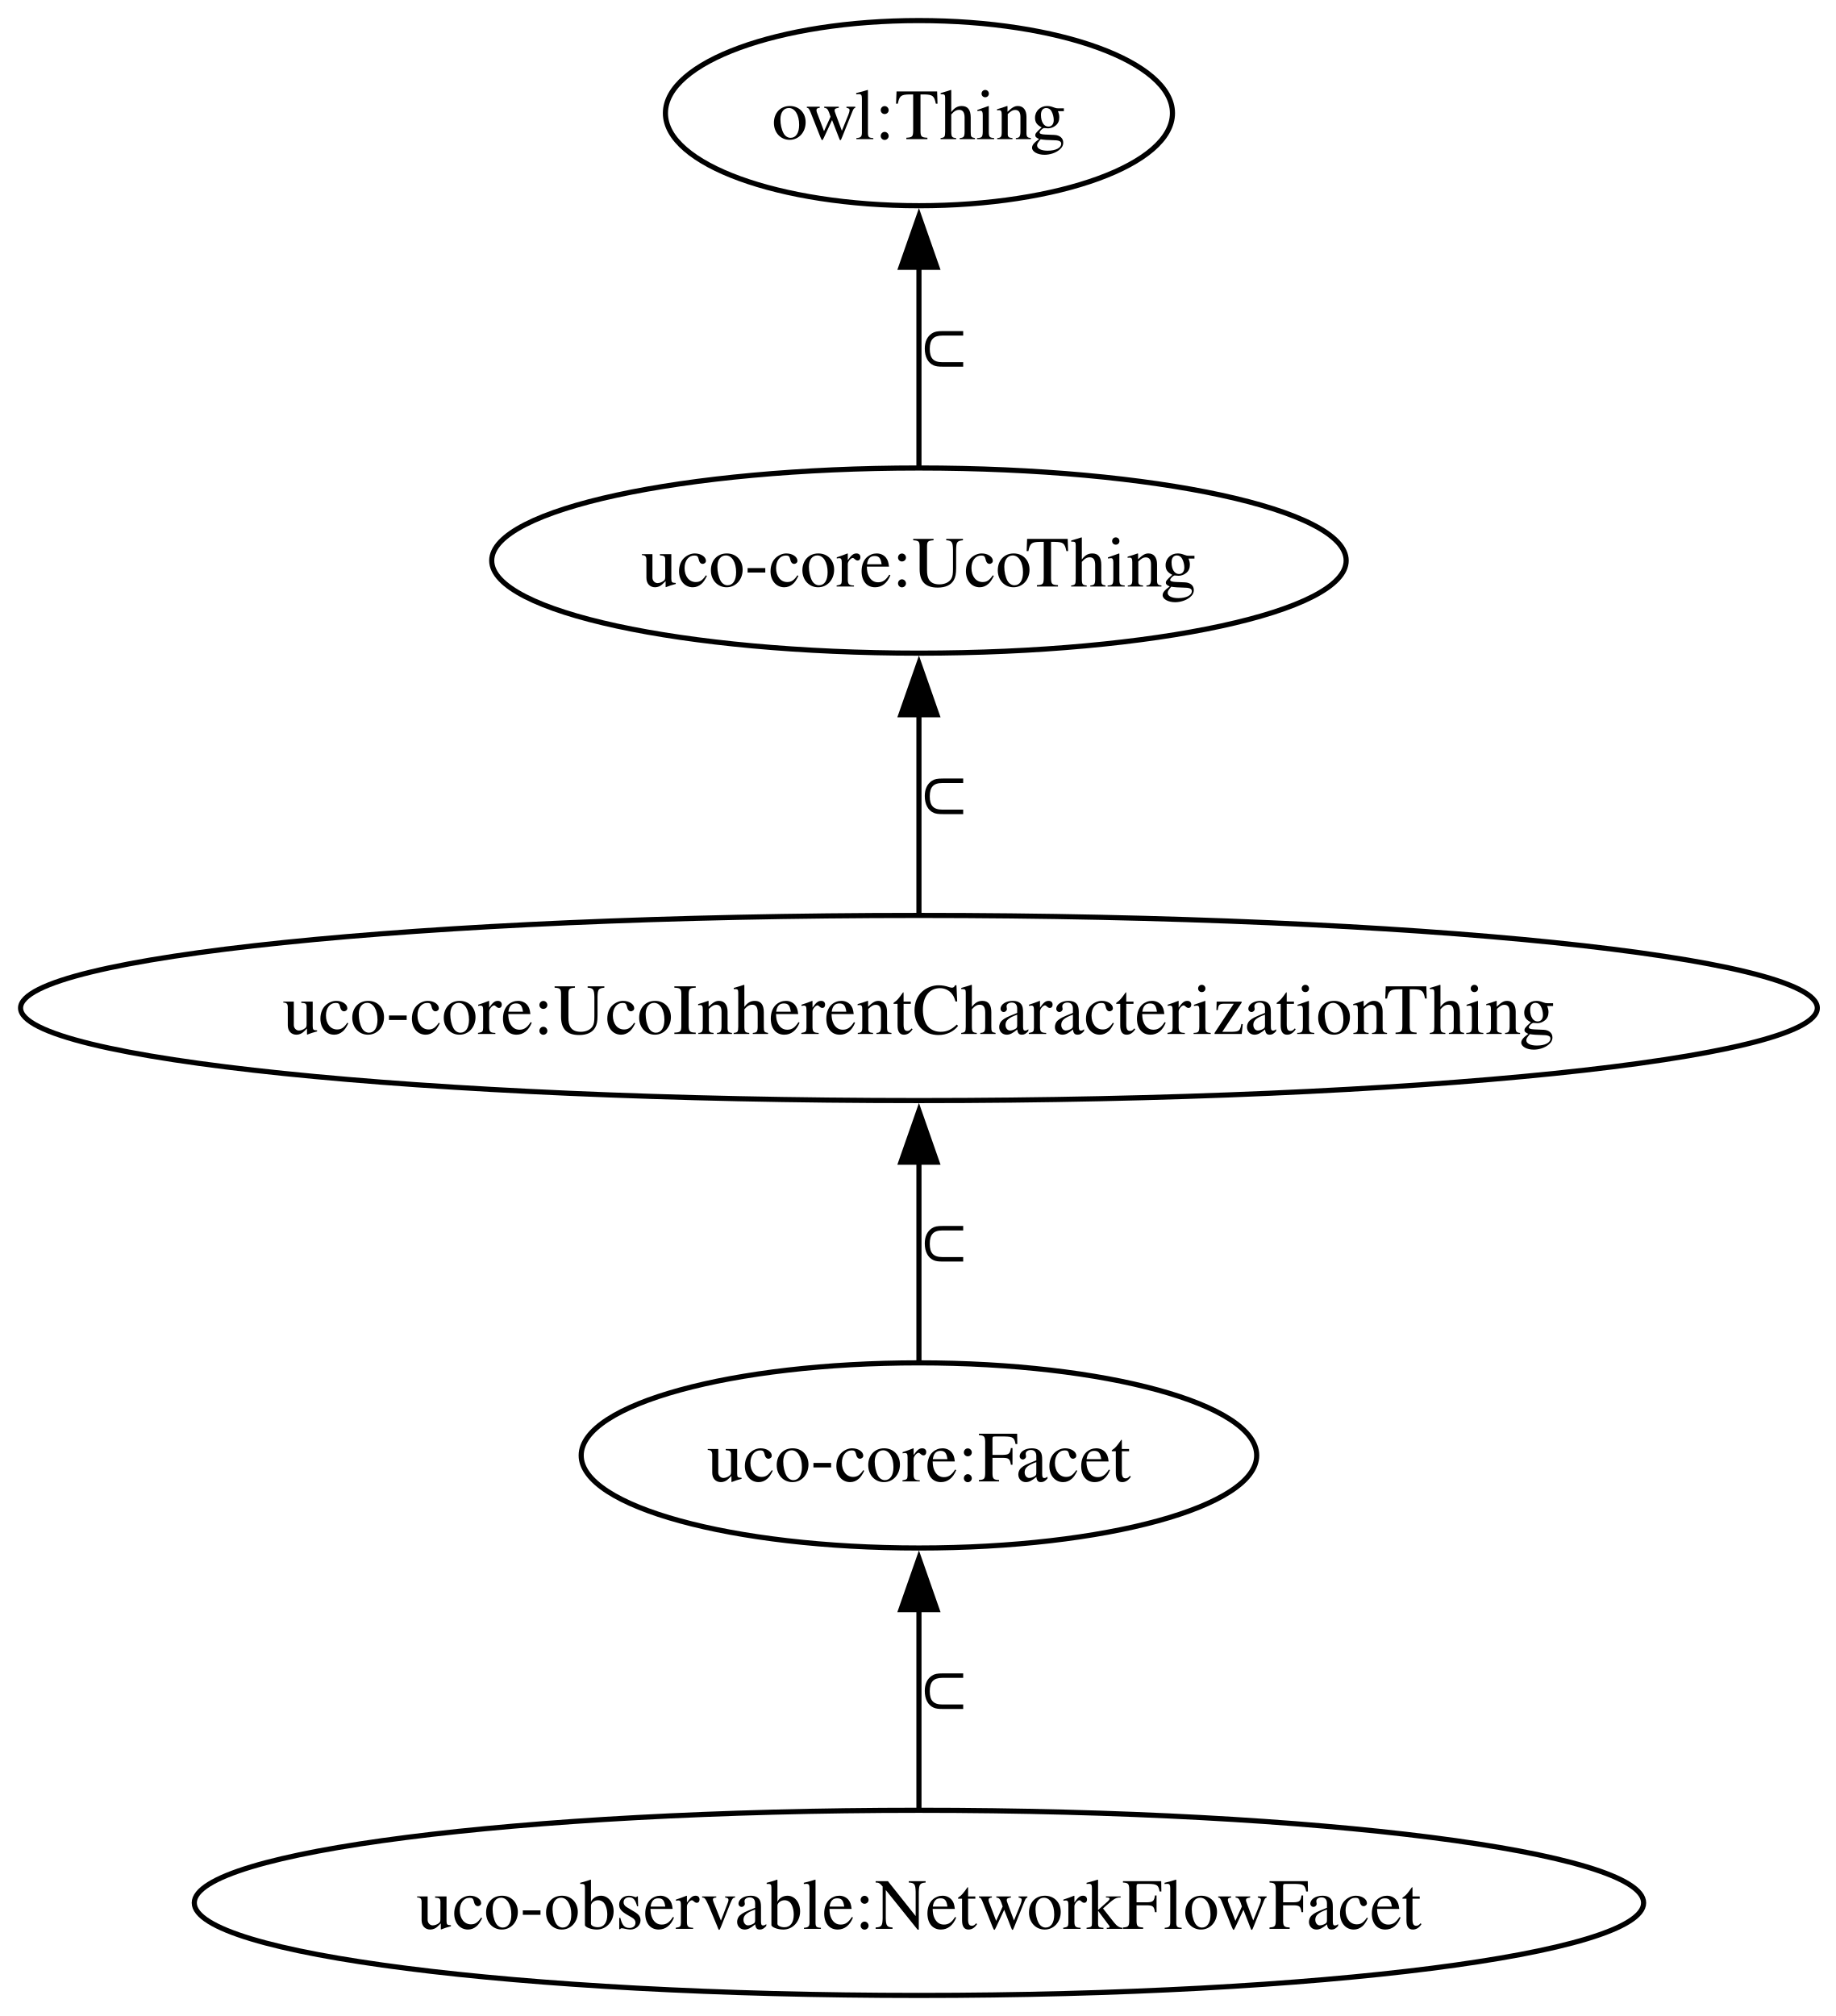
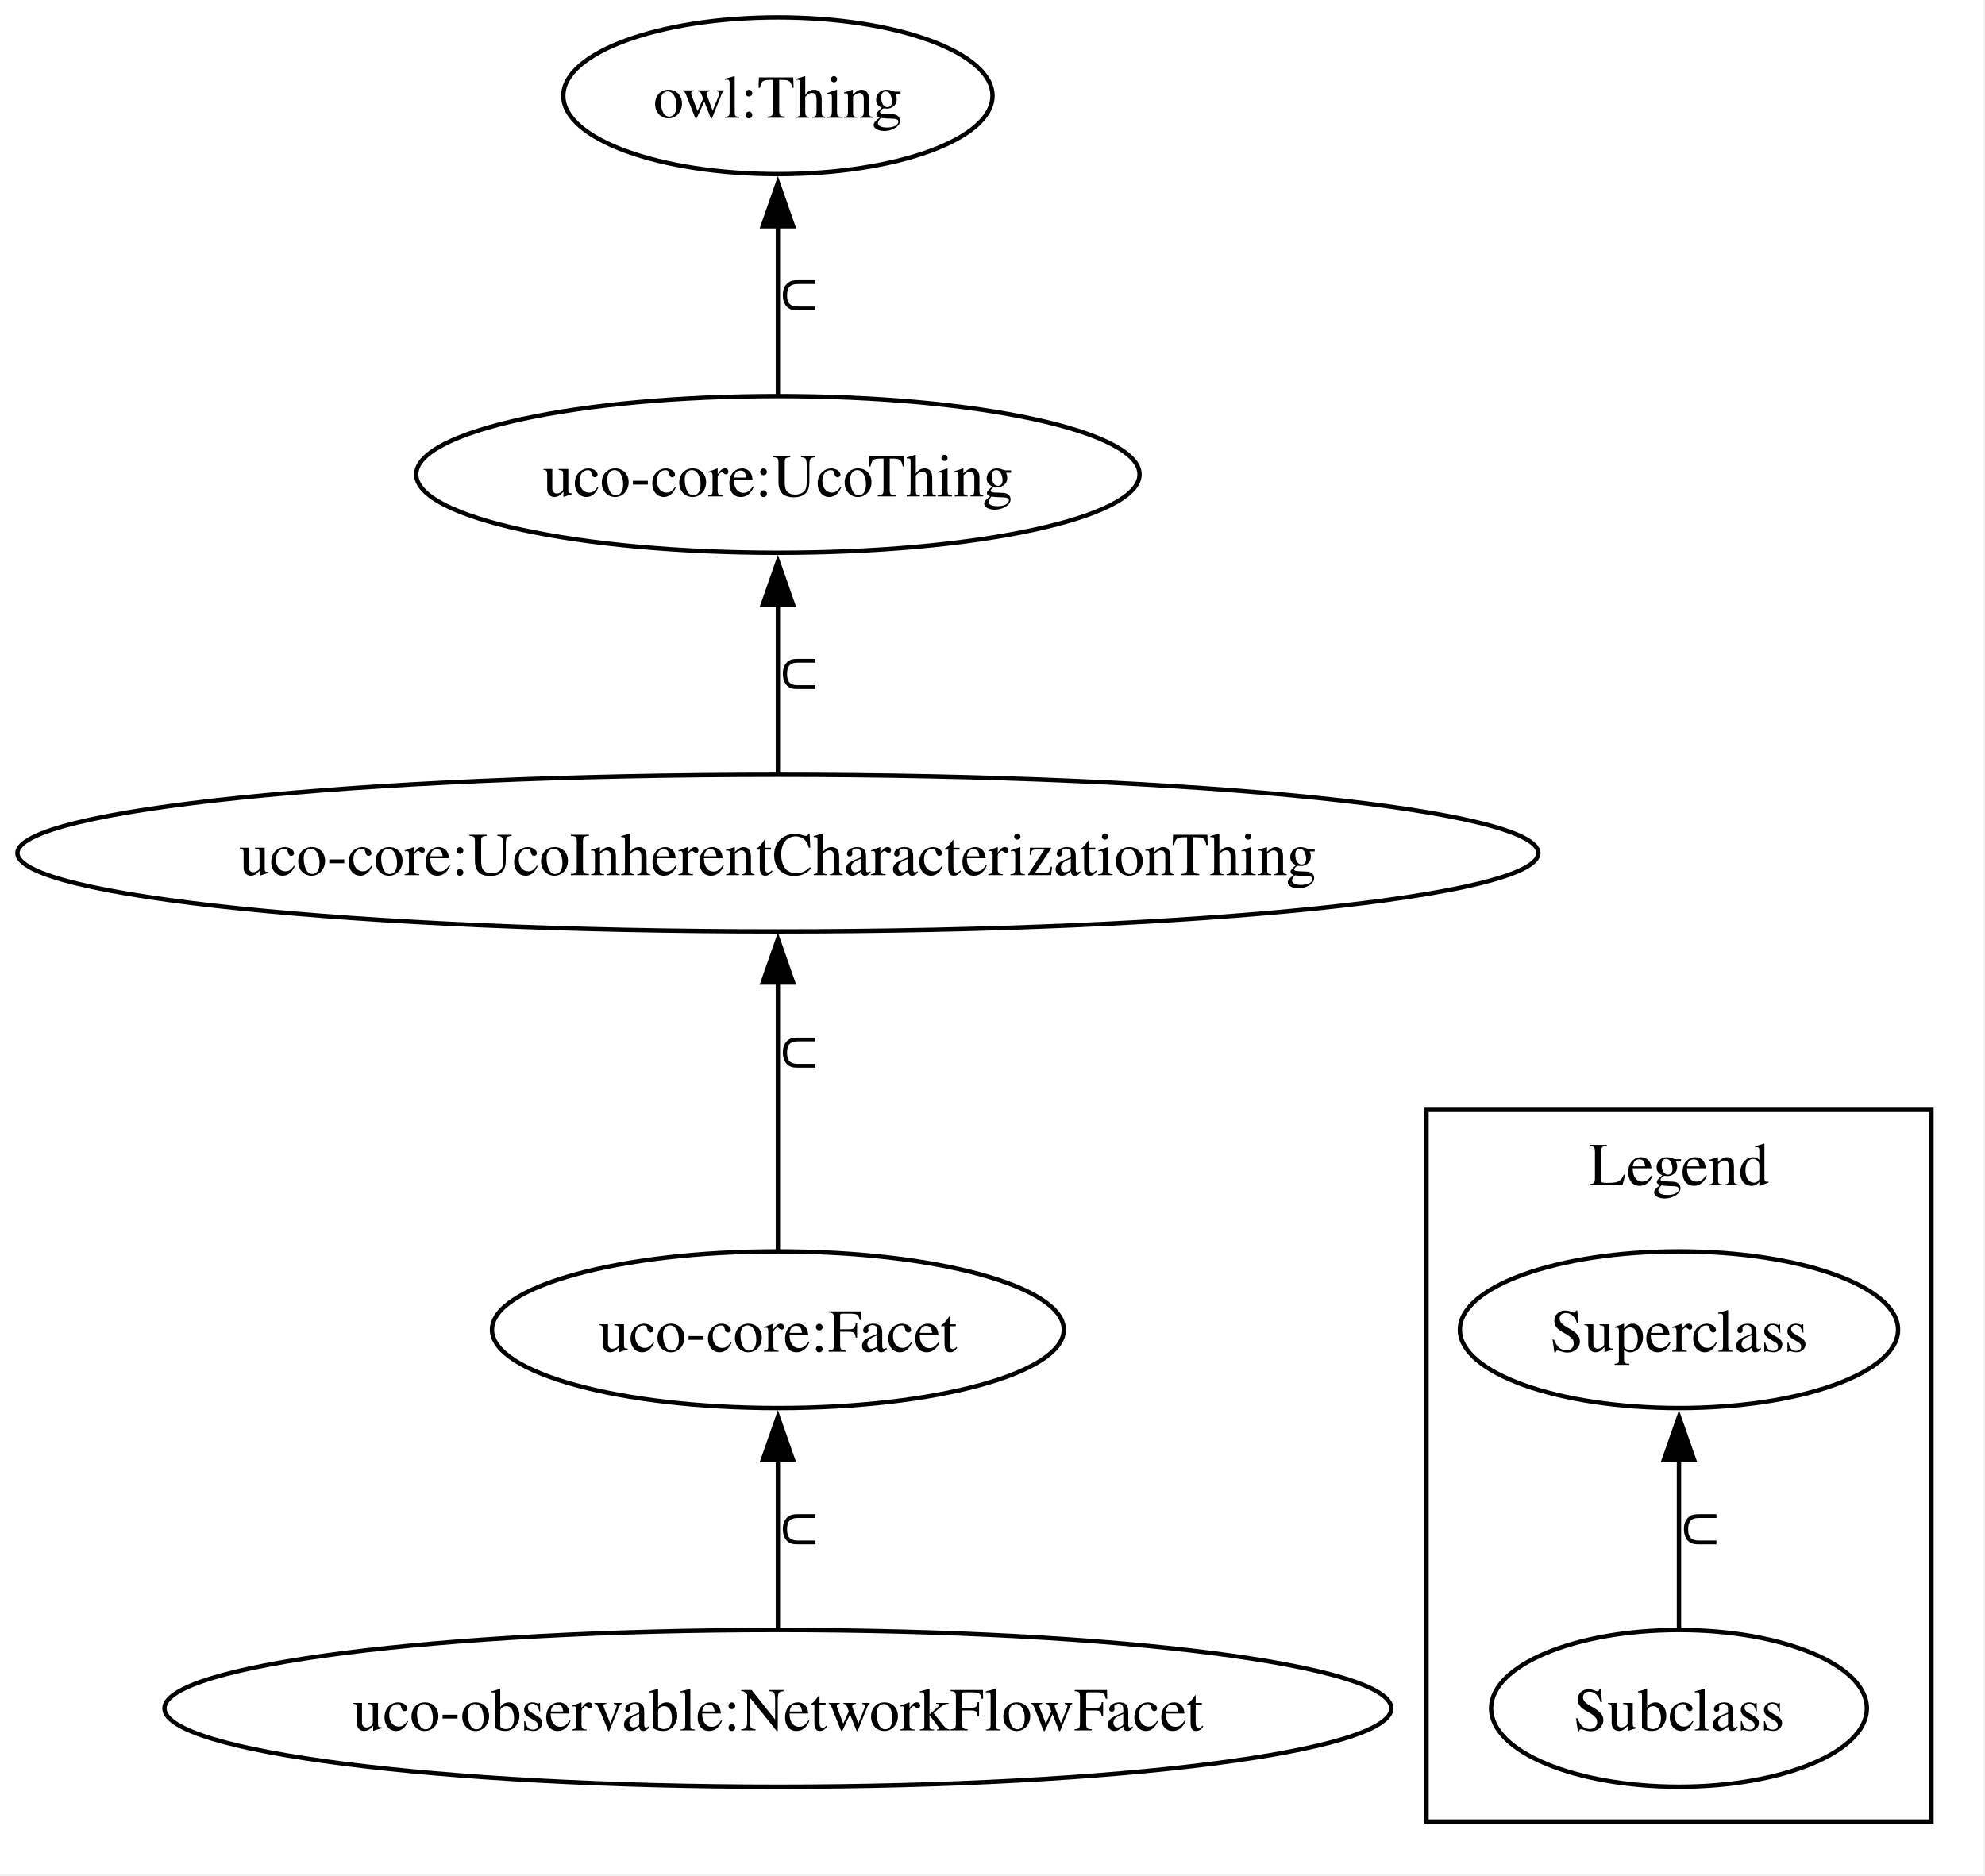
- <svg xmlns="http://www.w3.org/2000/svg" xmlns:xlink="http://www.w3.org/1999/xlink" width="357pt" height="392pt" viewBox="0.00 0.00 357.00 392.00">
-   <g id="graph0" class="graph" transform="scale(1 1) rotate(0) translate(4 388)">
-     <polygon fill="white" stroke="none" points="-4,4 -4,-388 353.39,-388 353.39,4 -4,4" />
+ <svg xmlns="http://www.w3.org/2000/svg" xmlns:xlink="http://www.w3.org/1999/xlink" width="456pt" height="431pt" viewBox="0.00 0.00 456.00 431.00">
+   <g id="graph0" class="graph" transform="scale(1 1) rotate(0) translate(4 426.5)">
+     <polygon fill="white" stroke="none" points="-4,4 -4,-426.5 451.7,-426.5 451.7,4 -4,4" />
+     <g id="clust1" class="cluster">
+       <polygon fill="none" stroke="black" points="323.7,-8 323.7,-171.5 439.7,-171.5 439.7,-8 323.7,-8" />
+       <text xml:space="preserve" text-anchor="middle" x="381.7" y="-154.2" font-family="Times,serif" font-size="14.00">Legend</text>
+     </g>
    <g id="node1" class="node">
      <g id="a_node1">
        <a xlink:title="http://www.w3.org/2002/07/owl#Thing">
-           <ellipse fill="none" stroke="black" cx="174.7" cy="-366" rx="49.3" ry="18" />
-           <text xml:space="preserve" text-anchor="middle" x="174.7" y="-360.95" font-family="Times,serif" font-size="14.00">owl:Thing</text>
+           <ellipse fill="none" stroke="black" cx="174.7" cy="-404.5" rx="49.3" ry="18" />
+           <text xml:space="preserve" text-anchor="middle" x="174.7" y="-399.45" font-family="Times,serif" font-size="14.00">owl:Thing</text>
        </a>
      </g>
    </g>
    <g id="node2" class="node">
      <g id="a_node2">
        <a xlink:title="https://ontology.unifiedcyberontology.org/uco/core/Facet">
-           <ellipse fill="none" stroke="black" cx="174.7" cy="-105" rx="65.68" ry="18" />
-           <text xml:space="preserve" text-anchor="middle" x="174.7" y="-99.95" font-family="Times,serif" font-size="14.00">uco-core:Facet</text>
+           <ellipse fill="none" stroke="black" cx="174.7" cy="-121" rx="65.68" ry="18" />
+           <text xml:space="preserve" text-anchor="middle" x="174.7" y="-115.95" font-family="Times,serif" font-size="14.00">uco-core:Facet</text>
        </a>
      </g>
    </g>
    <g id="node3" class="node">
      <g id="a_node3">
        <a xlink:title="https://ontology.unifiedcyberontology.org/uco/core/UcoInherentCharacterizationThing">
-           <ellipse fill="none" stroke="black" cx="174.7" cy="-192" rx="174.7" ry="18" />
-           <text xml:space="preserve" text-anchor="middle" x="174.7" y="-186.95" font-family="Times,serif" font-size="14.00">uco-core:UcoInherentCharacterizationThing</text>
+           <ellipse fill="none" stroke="black" cx="174.7" cy="-230.5" rx="174.7" ry="18" />
+           <text xml:space="preserve" text-anchor="middle" x="174.7" y="-225.45" font-family="Times,serif" font-size="14.00">uco-core:UcoInherentCharacterizationThing</text>
        </a>
      </g>
    </g>
    <g id="edge1" class="edge">
-       <path fill="none" stroke="black" d="M174.7,-123.2C174.7,-134.42 174.7,-149.33 174.7,-162.31" />
-       <polygon fill="black" stroke="black" points="171.2,-162.02 174.7,-172.02 178.2,-162.02 171.2,-162.02" />
-       <text xml:space="preserve" text-anchor="middle" x="179.57" y="-142.7" font-family="Times,serif" font-size="14.00">⊂</text>
+       <path fill="none" stroke="black" d="M174.7,-139.27C174.7,-155.88 174.7,-181.3 174.7,-200.93" />
+       <polygon fill="black" stroke="black" points="171.2,-200.76 174.7,-210.76 178.2,-200.76 171.2,-200.76" />
+       <text xml:space="preserve" text-anchor="middle" x="179.57" y="-181.2" font-family="Times,serif" font-size="14.00">⊂</text>
    </g>
    <g id="node4" class="node">
      <g id="a_node4">
        <a xlink:title="https://ontology.unifiedcyberontology.org/uco/core/UcoThing">
-           <ellipse fill="none" stroke="black" cx="174.7" cy="-279" rx="83.08" ry="18" />
-           <text xml:space="preserve" text-anchor="middle" x="174.7" y="-273.95" font-family="Times,serif" font-size="14.00">uco-core:UcoThing</text>
+           <ellipse fill="none" stroke="black" cx="174.7" cy="-317.5" rx="83.08" ry="18" />
+           <text xml:space="preserve" text-anchor="middle" x="174.7" y="-312.45" font-family="Times,serif" font-size="14.00">uco-core:UcoThing</text>
        </a>
      </g>
    </g>
    <g id="edge2" class="edge">
-       <path fill="none" stroke="black" d="M174.7,-210.2C174.7,-221.42 174.7,-236.33 174.7,-249.31" />
-       <polygon fill="black" stroke="black" points="171.2,-249.02 174.7,-259.02 178.2,-249.02 171.2,-249.02" />
-       <text xml:space="preserve" text-anchor="middle" x="179.57" y="-229.7" font-family="Times,serif" font-size="14.00">⊂</text>
+       <path fill="none" stroke="black" d="M174.7,-248.7C174.7,-259.92 174.7,-274.83 174.7,-287.81" />
+       <polygon fill="black" stroke="black" points="171.2,-287.52 174.7,-297.52 178.2,-287.52 171.2,-287.52" />
+       <text xml:space="preserve" text-anchor="middle" x="179.57" y="-268.2" font-family="Times,serif" font-size="14.00">⊂</text>
    </g>
    <g id="edge3" class="edge">
-       <path fill="none" stroke="black" d="M174.7,-297.2C174.7,-308.42 174.7,-323.33 174.7,-336.31" />
-       <polygon fill="black" stroke="black" points="171.2,-336.02 174.7,-346.02 178.2,-336.02 171.2,-336.02" />
-       <text xml:space="preserve" text-anchor="middle" x="179.57" y="-316.7" font-family="Times,serif" font-size="14.00">⊂</text>
+       <path fill="none" stroke="black" d="M174.7,-335.7C174.7,-346.92 174.7,-361.83 174.7,-374.81" />
+       <polygon fill="black" stroke="black" points="171.2,-374.52 174.7,-384.52 178.2,-374.52 171.2,-374.52" />
+       <text xml:space="preserve" text-anchor="middle" x="179.57" y="-355.2" font-family="Times,serif" font-size="14.00">⊂</text>
    </g>
    <g id="node5" class="node">
      <g id="a_node5">
        <a xlink:title="https://ontology.unifiedcyberontology.org/uco/observable/NetworkFlowFacet">
-           <ellipse fill="none" stroke="black" cx="174.7" cy="-18" rx="140.92" ry="18" />
-           <text xml:space="preserve" text-anchor="middle" x="174.7" y="-12.95" font-family="Times,serif" font-size="14.00">uco-observable:NetworkFlowFacet</text>
+           <ellipse fill="none" stroke="black" cx="174.7" cy="-34" rx="140.92" ry="18" />
+           <text xml:space="preserve" text-anchor="middle" x="174.7" y="-28.95" font-family="Times,serif" font-size="14.00">uco-observable:NetworkFlowFacet</text>
        </a>
      </g>
    </g>
    <g id="edge4" class="edge">
-       <path fill="none" stroke="black" d="M174.7,-36.2C174.7,-47.42 174.7,-62.33 174.7,-75.31" />
-       <polygon fill="black" stroke="black" points="171.2,-75.02 174.7,-85.02 178.2,-75.02 171.2,-75.02" />
-       <text xml:space="preserve" text-anchor="middle" x="179.57" y="-55.7" font-family="Times,serif" font-size="14.00">⊂</text>
+       <path fill="none" stroke="black" d="M174.7,-52.2C174.7,-63.42 174.7,-78.33 174.7,-91.31" />
+       <polygon fill="black" stroke="black" points="171.2,-91.02 174.7,-101.02 178.2,-91.02 171.2,-91.02" />
+       <text xml:space="preserve" text-anchor="middle" x="179.57" y="-71.7" font-family="Times,serif" font-size="14.00">⊂</text>
+     </g>
+     <g id="node6" class="node">
+       <ellipse fill="none" stroke="black" cx="381.7" cy="-34" rx="43.16" ry="18" />
+       <text xml:space="preserve" text-anchor="middle" x="381.7" y="-28.95" font-family="Times,serif" font-size="14.00">Subclass</text>
+     </g>
+     <g id="node7" class="node">
+       <ellipse fill="none" stroke="black" cx="381.7" cy="-121" rx="50.33" ry="18" />
+       <text xml:space="preserve" text-anchor="middle" x="381.7" y="-115.95" font-family="Times,serif" font-size="14.00">Superclass</text>
+     </g>
+     <g id="edge5" class="edge">
+       <path fill="none" stroke="black" d="M381.7,-52.2C381.7,-63.42 381.7,-78.33 381.7,-91.31" />
+       <polygon fill="black" stroke="black" points="378.2,-91.02 381.7,-101.02 385.2,-91.02 378.2,-91.02" />
+       <text xml:space="preserve" text-anchor="middle" x="386.57" y="-71.7" font-family="Times,serif" font-size="14.00">⊂</text>
    </g>
  </g>
</svg>
